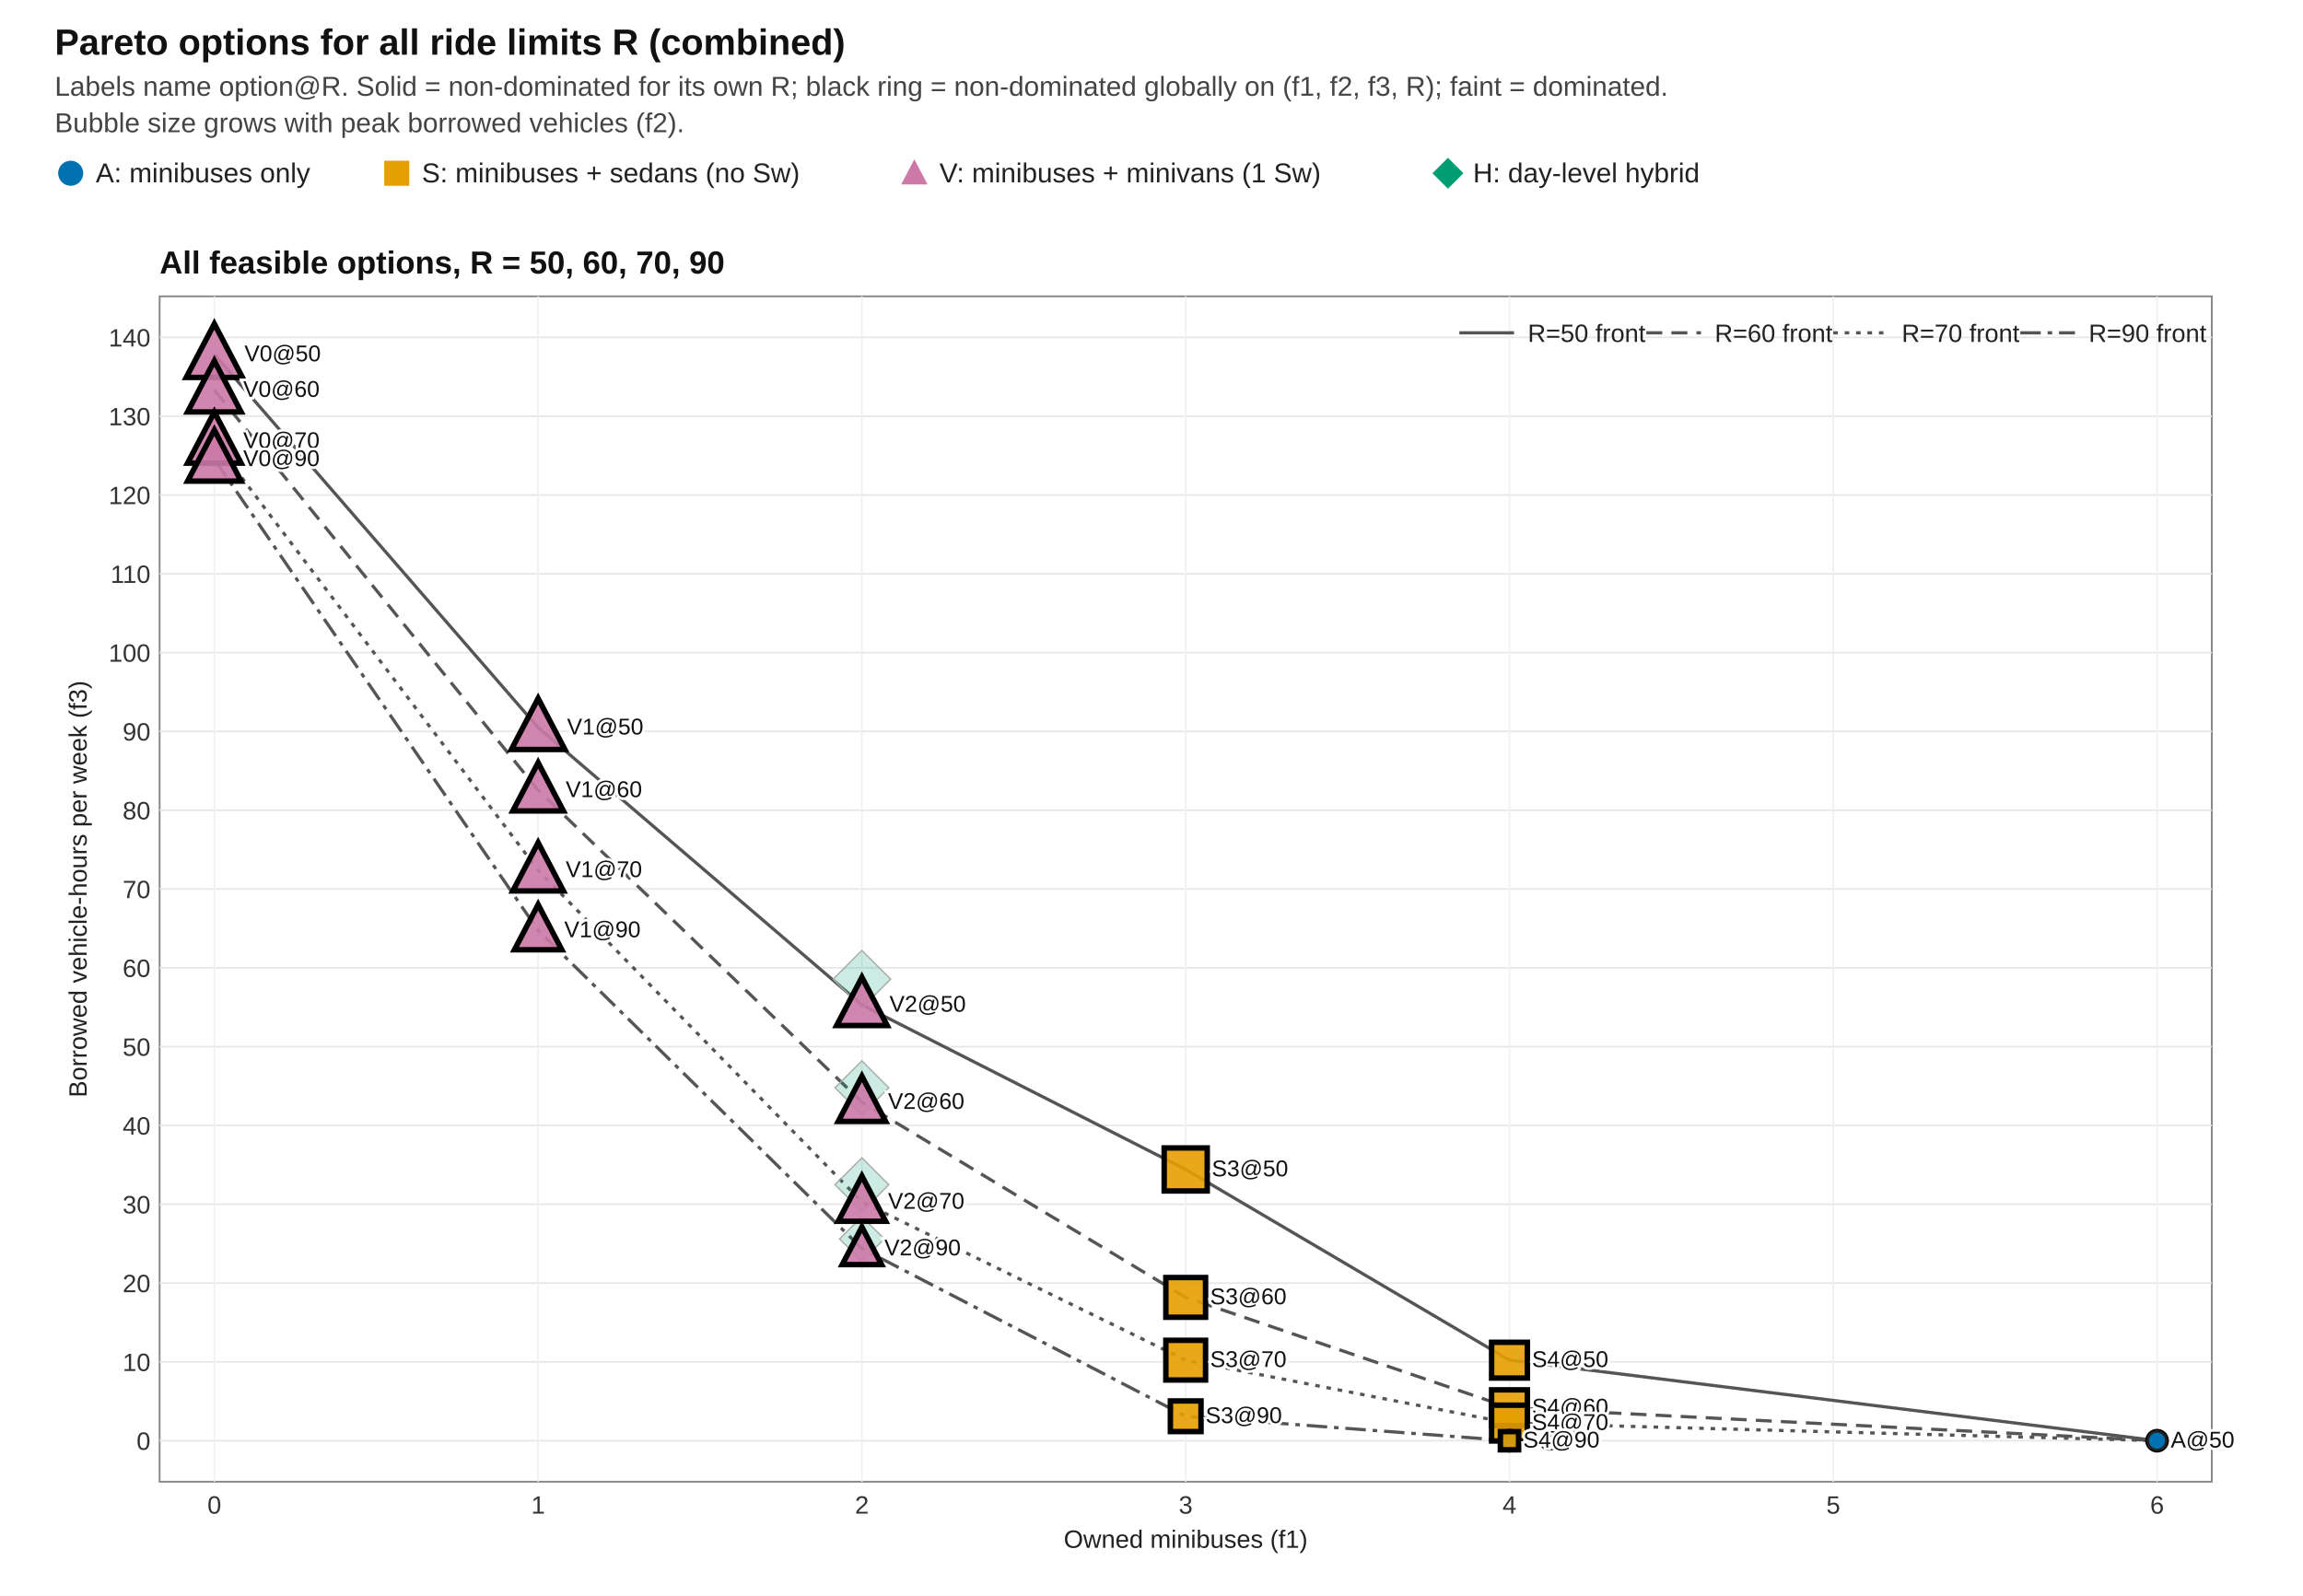
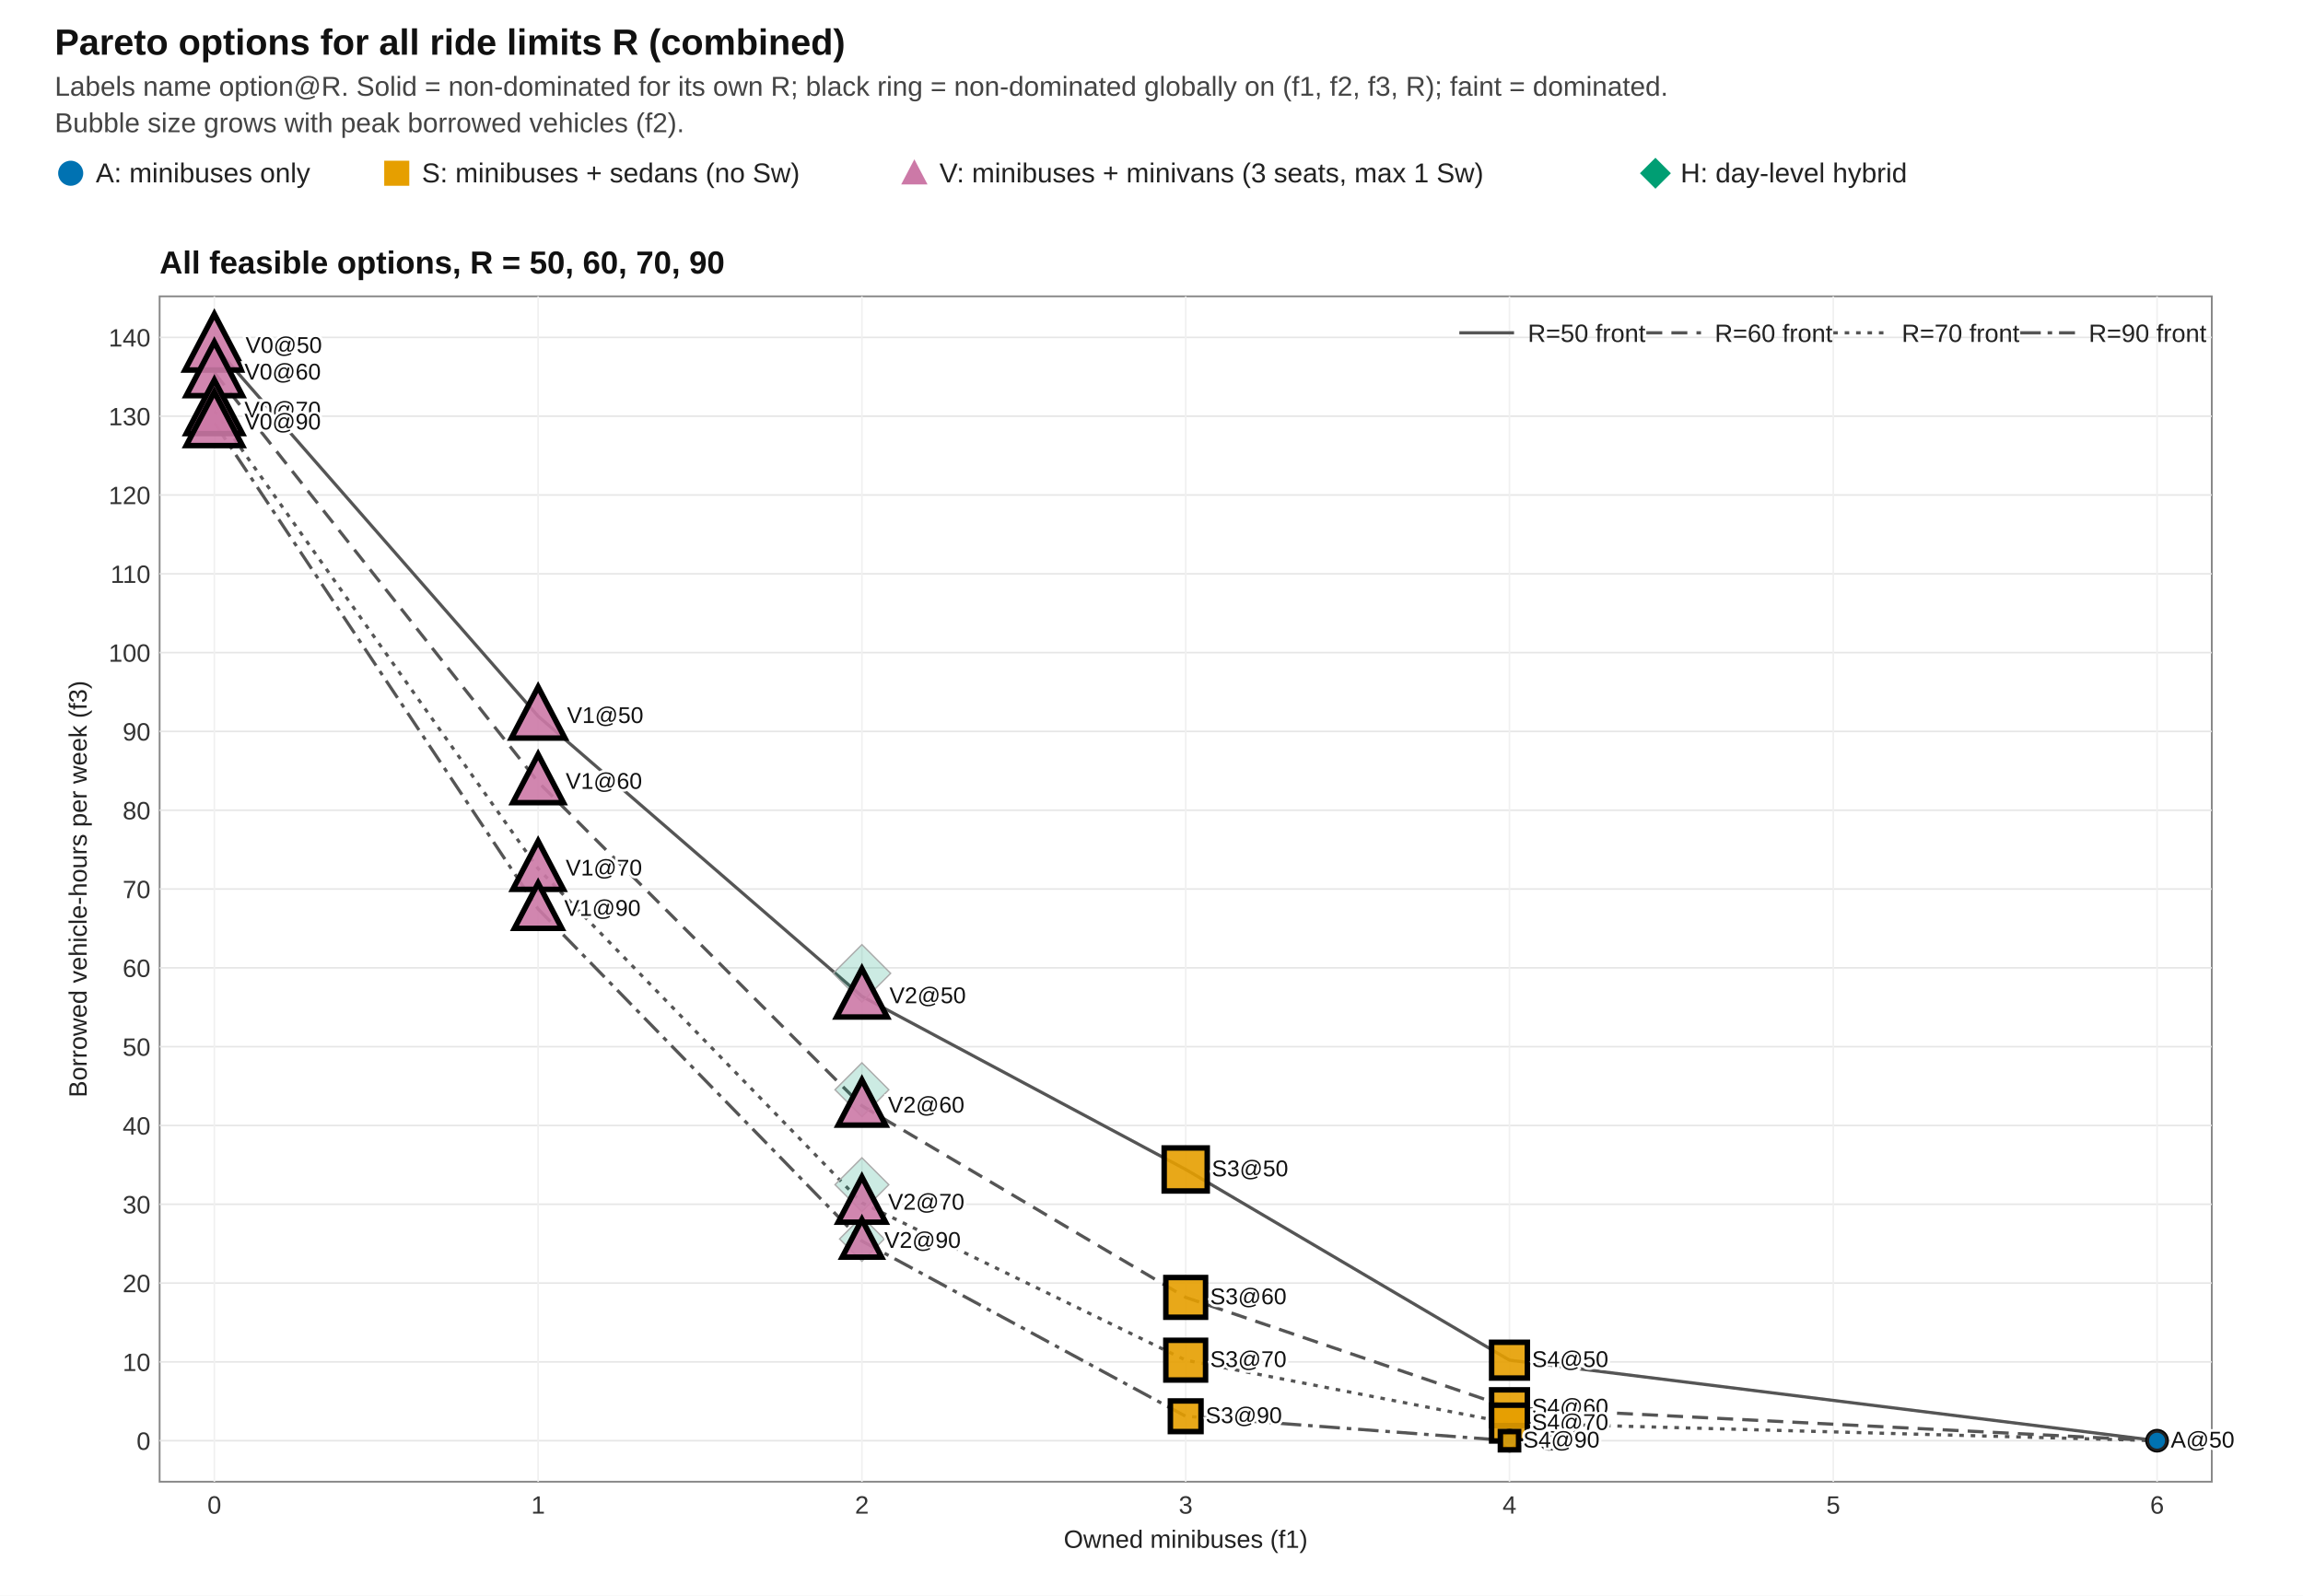
<svg xmlns="http://www.w3.org/2000/svg" viewBox="0 0 1010 700" width="1010" height="700" font-family="Arial, Helvetica, sans-serif">
  <rect width="100%" height="100%" fill="#ffffff" />
  <text x="24" y="24" font-size="16" font-weight="bold" fill="#111">Pareto options for all ride limits R (combined)</text>
  <text x="24" y="42" font-size="12" fill="#444">Labels name option@R. Solid = non-dominated for its own R; black ring = non-dominated globally on (f1, f2, f3, R); faint = dominated.</text>
  <text x="24" y="58" font-size="12" fill="#444">Bubble size grows with peak borrowed vehicles (f2).</text>
  <circle cx="31" cy="76" r="6" fill="#0072B2" fill-opacity="1" stroke="#fff" stroke-width="1" />
  <text x="42" y="80" font-size="12" fill="#222">A: minibuses only</text>
  <rect x="168" y="70" width="12" height="12" fill="#E69F00" fill-opacity="1" stroke="#fff" stroke-width="1" />
  <text x="185" y="80" font-size="12" fill="#222">S: minibuses + sedans (no Sw)</text>
  <polygon points="401,68.8 394.4,81.4 407.6,81.4" fill="#CC79A7" fill-opacity="1" stroke="#fff" stroke-width="1" />
-   <text x="412" y="80" font-size="12" fill="#222">V: minibuses + minivans (1 Sw)</text>
-   <polygon points="635,68.5 642.5,76 635,83.5 627.5,76" fill="#009E73" fill-opacity="1" stroke="#fff" stroke-width="1" />
-   <text x="646" y="80" font-size="12" fill="#222">H: day-level hybrid</text>
+   <text x="412" y="80" font-size="12" fill="#222">V: minibuses + minivans (3 seats, max 1 Sw)</text>
+   <polygon points="726,68.5 733.5,76 726,83.5 718.5,76" fill="#009E73" fill-opacity="1" stroke="#fff" stroke-width="1" />
+   <text x="737" y="80" font-size="12" fill="#222">H: day-level hybrid</text>
  <text x="70" y="120" font-size="14" font-weight="bold" fill="#111">All feasible options, R = 50, 60, 70, 90</text>
  <rect x="70" y="130" width="900" height="520" fill="#fff" stroke="#888" stroke-width="0.8" />
  <line x1="70" y1="632" x2="970" y2="632" stroke="#e6e6e6" stroke-width="0.7" />
  <text x="66" y="636" font-size="11" text-anchor="end" fill="#333">0</text>
  <line x1="70" y1="597.429" x2="970" y2="597.429" stroke="#e6e6e6" stroke-width="0.7" />
  <text x="66" y="601.429" font-size="11" text-anchor="end" fill="#333">10</text>
  <line x1="70" y1="562.857" x2="970" y2="562.857" stroke="#e6e6e6" stroke-width="0.7" />
  <text x="66" y="566.857" font-size="11" text-anchor="end" fill="#333">20</text>
  <line x1="70" y1="528.286" x2="970" y2="528.286" stroke="#e6e6e6" stroke-width="0.7" />
  <text x="66" y="532.286" font-size="11" text-anchor="end" fill="#333">30</text>
  <line x1="70" y1="493.714" x2="970" y2="493.714" stroke="#e6e6e6" stroke-width="0.7" />
  <text x="66" y="497.714" font-size="11" text-anchor="end" fill="#333">40</text>
  <line x1="70" y1="459.143" x2="970" y2="459.143" stroke="#e6e6e6" stroke-width="0.7" />
  <text x="66" y="463.143" font-size="11" text-anchor="end" fill="#333">50</text>
  <line x1="70" y1="424.571" x2="970" y2="424.571" stroke="#e6e6e6" stroke-width="0.7" />
  <text x="66" y="428.571" font-size="11" text-anchor="end" fill="#333">60</text>
  <line x1="70" y1="390" x2="970" y2="390" stroke="#e6e6e6" stroke-width="0.7" />
  <text x="66" y="394" font-size="11" text-anchor="end" fill="#333">70</text>
  <line x1="70" y1="355.429" x2="970" y2="355.429" stroke="#e6e6e6" stroke-width="0.7" />
  <text x="66" y="359.429" font-size="11" text-anchor="end" fill="#333">80</text>
  <line x1="70" y1="320.857" x2="970" y2="320.857" stroke="#e6e6e6" stroke-width="0.7" />
  <text x="66" y="324.857" font-size="11" text-anchor="end" fill="#333">90</text>
  <line x1="70" y1="286.286" x2="970" y2="286.286" stroke="#e6e6e6" stroke-width="0.7" />
  <text x="66" y="290.286" font-size="11" text-anchor="end" fill="#333">100</text>
  <line x1="70" y1="251.714" x2="970" y2="251.714" stroke="#e6e6e6" stroke-width="0.7" />
  <text x="66" y="255.714" font-size="11" text-anchor="end" fill="#333">110</text>
  <line x1="70" y1="217.143" x2="970" y2="217.143" stroke="#e6e6e6" stroke-width="0.7" />
  <text x="66" y="221.143" font-size="11" text-anchor="end" fill="#333">120</text>
  <line x1="70" y1="182.571" x2="970" y2="182.571" stroke="#e6e6e6" stroke-width="0.7" />
  <text x="66" y="186.571" font-size="11" text-anchor="end" fill="#333">130</text>
  <line x1="70" y1="148" x2="970" y2="148" stroke="#e6e6e6" stroke-width="0.7" />
  <text x="66" y="152" font-size="11" text-anchor="end" fill="#333">140</text>
  <line x1="94" y1="130" x2="94" y2="650" stroke="#f0f0f0" stroke-width="0.7" />
  <text x="94" y="664" font-size="11" text-anchor="middle" fill="#333">0</text>
  <line x1="236" y1="130" x2="236" y2="650" stroke="#f0f0f0" stroke-width="0.7" />
  <text x="236" y="664" font-size="11" text-anchor="middle" fill="#333">1</text>
  <line x1="378" y1="130" x2="378" y2="650" stroke="#f0f0f0" stroke-width="0.7" />
  <text x="378" y="664" font-size="11" text-anchor="middle" fill="#333">2</text>
  <line x1="520" y1="130" x2="520" y2="650" stroke="#f0f0f0" stroke-width="0.7" />
  <text x="520" y="664" font-size="11" text-anchor="middle" fill="#333">3</text>
  <line x1="662" y1="130" x2="662" y2="650" stroke="#f0f0f0" stroke-width="0.7" />
  <text x="662" y="664" font-size="11" text-anchor="middle" fill="#333">4</text>
  <line x1="804" y1="130" x2="804" y2="650" stroke="#f0f0f0" stroke-width="0.7" />
  <text x="804" y="664" font-size="11" text-anchor="middle" fill="#333">5</text>
  <line x1="946" y1="130" x2="946" y2="650" stroke="#f0f0f0" stroke-width="0.7" />
  <text x="946" y="664" font-size="11" text-anchor="middle" fill="#333">6</text>
  <text x="520" y="679" font-size="11" text-anchor="middle" fill="#222">Owned minibuses (f1)</text>
  <text transform="rotate(-90 38 390)" x="38" y="390" font-size="11" text-anchor="middle" fill="#222">Borrowed vehicle-hours per week (f3)</text>
-   <polyline points="94,155.49 236,319.186 378,440.82 520,513.017 662,596.68 946,632" fill="none" stroke="#555" stroke-width="1.4" stroke-dasharray="none" />
-   <polyline points="94,171.105 236,346.67 378,483.458 520,569.138 662,617.538 946,632" fill="none" stroke="#555" stroke-width="1.4" stroke-dasharray="7 4" />
-   <polyline points="94,193.577 236,381.76 378,527.249 520,596.68 662,624.279 946,632" fill="none" stroke="#555" stroke-width="1.4" stroke-dasharray="2 3" />
-   <polyline points="94,201.47 236,408.15 378,547.703 520,621.283 662,632 662,632" fill="none" stroke="#555" stroke-width="1.4" stroke-dasharray="9 3 2 3" />
+   <polyline points="94,151.803 236,314.173 378,437.075 520,513.017 662,596.68 946,632" fill="none" stroke="#555" stroke-width="1.4" stroke-dasharray="none" />
+   <polyline points="94,163.5 236,343.04 378,485.071 520,569.138 662,617.538 946,632" fill="none" stroke="#555" stroke-width="1.4" stroke-dasharray="7 4" />
+   <polyline points="94,180.151 236,381.069 378,527.652 520,596.68 662,624.279 946,632" fill="none" stroke="#555" stroke-width="1.4" stroke-dasharray="2 3" />
+   <polyline points="94,185.395 236,398.758 378,544.419 520,621.283 662,632 662,632" fill="none" stroke="#555" stroke-width="1.4" stroke-dasharray="9 3 2 3" />
  <line x1="640" y1="146" x2="664" y2="146" stroke="#555" stroke-width="1.4" stroke-dasharray="none" />
  <text x="670" y="150" font-size="11" fill="#222">R=50 front</text>
  <line x1="722" y1="146" x2="746" y2="146" stroke="#555" stroke-width="1.4" stroke-dasharray="7 4" />
  <text x="752" y="150" font-size="11" fill="#222">R=60 front</text>
  <line x1="804" y1="146" x2="828" y2="146" stroke="#555" stroke-width="1.4" stroke-dasharray="2 3" />
  <text x="834" y="150" font-size="11" fill="#222">R=70 front</text>
  <line x1="886" y1="146" x2="910" y2="146" stroke="#555" stroke-width="1.4" stroke-dasharray="9 3 2 3" />
  <text x="916" y="150" font-size="11" fill="#222">R=90 front</text>
-   <polygon points="378,416.924 390.603,429.527 378,442.129 365.397,429.527" fill="#009E73" fill-opacity="0.2" stroke="#aaa" stroke-width="0.6" />
-   <polygon points="378,465.378 389.8,477.178 378,488.978 366.2,477.178" fill="#009E73" fill-opacity="0.2" stroke="#aaa" stroke-width="0.6" />
+   <polygon points="378,414.389 390.603,426.991 378,439.594 365.397,426.991" fill="#009E73" fill-opacity="0.2" stroke="#aaa" stroke-width="0.6" />
+   <polygon points="378,466.242 389.8,478.042 378,489.842 366.2,478.042" fill="#009E73" fill-opacity="0.2" stroke="#aaa" stroke-width="0.6" />
  <polygon points="378,507.9 389.8,519.7 378,531.5 366.2,519.7" fill="#009E73" fill-opacity="0.2" stroke="#aaa" stroke-width="0.6" />
  <polygon points="378,533.689 387.808,543.497 378,553.305 368.192,543.497" fill="#009E73" fill-opacity="0.2" stroke="#aaa" stroke-width="0.6" />
-   <polygon points="94,142.055 81.684,165.567 106.316,165.567" fill="#CC79A7" fill-opacity="0.9" stroke="#000" stroke-width="2.4" />
-   <text x="107.196" y="158.49" font-size="10" fill="#111" stroke="#fff" stroke-width="2.4" paint-order="stroke">V0@50</text>
-   <polygon points="236,306.391 224.271,328.783 247.729,328.783" fill="#CC79A7" fill-opacity="0.9" stroke="#000" stroke-width="2.4" />
-   <text x="248.663" y="322.186" font-size="10" fill="#111" stroke="#fff" stroke-width="2.4" paint-order="stroke">V1@50</text>
-   <polygon points="94,158.31 82.271,180.702 105.729,180.702" fill="#CC79A7" fill-opacity="0.9" stroke="#000" stroke-width="2.4" />
-   <text x="106.663" y="174.105" font-size="10" fill="#111" stroke="#fff" stroke-width="2.4" paint-order="stroke">V0@60</text>
-   <polygon points="94,180.782 82.271,203.173 105.729,203.173" fill="#CC79A7" fill-opacity="0.9" stroke="#000" stroke-width="2.4" />
-   <text x="106.663" y="196.577" font-size="10" fill="#111" stroke="#fff" stroke-width="2.4" paint-order="stroke">V0@70</text>
-   <polygon points="94,188.675 82.271,211.067 105.729,211.067" fill="#CC79A7" fill-opacity="0.9" stroke="#000" stroke-width="2.4" />
-   <text x="106.663" y="204.47" font-size="10" fill="#111" stroke="#fff" stroke-width="2.4" paint-order="stroke">V0@90</text>
-   <polygon points="378,428.721 366.91,449.894 389.09,449.894" fill="#CC79A7" fill-opacity="0.9" stroke="#000" stroke-width="2.4" />
-   <text x="390.082" y="443.82" font-size="10" fill="#111" stroke="#fff" stroke-width="2.4" paint-order="stroke">V2@50</text>
-   <polygon points="236,334.572 224.91,355.744 247.09,355.744" fill="#CC79A7" fill-opacity="0.9" stroke="#000" stroke-width="2.4" />
-   <text x="248.082" y="349.67" font-size="10" fill="#111" stroke="#fff" stroke-width="2.4" paint-order="stroke">V1@60</text>
-   <polygon points="236,369.662 224.91,390.834 247.09,390.834" fill="#CC79A7" fill-opacity="0.9" stroke="#000" stroke-width="2.4" />
-   <text x="248.082" y="384.76" font-size="10" fill="#111" stroke="#fff" stroke-width="2.4" paint-order="stroke">V1@70</text>
+   <polygon points="94,137.771 81.137,162.327 106.863,162.327" fill="#CC79A7" fill-opacity="0.9" stroke="#000" stroke-width="2.4" />
+   <text x="107.693" y="154.803" font-size="10" fill="#111" stroke="#fff" stroke-width="2.4" paint-order="stroke">V0@50</text>
+   <polygon points="94,150.064 81.684,173.576 106.316,173.576" fill="#CC79A7" fill-opacity="0.9" stroke="#000" stroke-width="2.4" />
+   <text x="107.196" y="166.5" font-size="10" fill="#111" stroke="#fff" stroke-width="2.4" paint-order="stroke">V0@60</text>
+   <polygon points="94,166.716 81.684,190.228 106.316,190.228" fill="#CC79A7" fill-opacity="0.9" stroke="#000" stroke-width="2.4" />
+   <text x="107.196" y="183.151" font-size="10" fill="#111" stroke="#fff" stroke-width="2.4" paint-order="stroke">V0@70</text>
+   <polygon points="94,171.959 81.684,195.472 106.316,195.472" fill="#CC79A7" fill-opacity="0.9" stroke="#000" stroke-width="2.4" />
+   <text x="107.196" y="188.395" font-size="10" fill="#111" stroke="#fff" stroke-width="2.4" paint-order="stroke">V0@90</text>
+   <polygon points="236,301.378 224.271,323.77 247.729,323.77" fill="#CC79A7" fill-opacity="0.9" stroke="#000" stroke-width="2.4" />
+   <text x="248.663" y="317.173" font-size="10" fill="#111" stroke="#fff" stroke-width="2.4" paint-order="stroke">V1@50</text>
+   <polygon points="378,424.976 366.91,446.149 389.09,446.149" fill="#CC79A7" fill-opacity="0.9" stroke="#000" stroke-width="2.4" />
+   <text x="390.082" y="440.075" font-size="10" fill="#111" stroke="#fff" stroke-width="2.4" paint-order="stroke">V2@50</text>
+   <polygon points="236,330.942 224.91,352.114 247.09,352.114" fill="#CC79A7" fill-opacity="0.9" stroke="#000" stroke-width="2.4" />
+   <text x="248.082" y="346.04" font-size="10" fill="#111" stroke="#fff" stroke-width="2.4" paint-order="stroke">V1@60</text>
+   <polygon points="236,368.971 224.91,390.143 247.09,390.143" fill="#CC79A7" fill-opacity="0.9" stroke="#000" stroke-width="2.4" />
+   <text x="248.082" y="384.069" font-size="10" fill="#111" stroke="#fff" stroke-width="2.4" paint-order="stroke">V1@70</text>
  <rect x="510.56" y="503.577" width="18.88" height="18.88" fill="#E69F00" fill-opacity="0.9" stroke="#000" stroke-width="2.4" />
  <text x="531.44" y="516.017" font-size="10" fill="#111" stroke="#fff" stroke-width="2.4" paint-order="stroke">S3@50</text>
-   <polygon points="378,472.13 367.616,491.954 388.384,491.954" fill="#CC79A7" fill-opacity="0.9" stroke="#000" stroke-width="2.4" />
-   <text x="389.44" y="486.458" font-size="10" fill="#111" stroke="#fff" stroke-width="2.4" paint-order="stroke">V2@60</text>
-   <polygon points="378,515.921 367.616,535.745 388.384,535.745" fill="#CC79A7" fill-opacity="0.9" stroke="#000" stroke-width="2.4" />
-   <text x="389.44" y="530.249" font-size="10" fill="#111" stroke="#fff" stroke-width="2.4" paint-order="stroke">V2@70</text>
-   <polygon points="236,396.822 225.616,416.646 246.384,416.646" fill="#CC79A7" fill-opacity="0.9" stroke="#000" stroke-width="2.4" />
-   <text x="247.44" y="411.15" font-size="10" fill="#111" stroke="#fff" stroke-width="2.4" paint-order="stroke">V1@90</text>
+   <polygon points="378,473.743 367.616,493.567 388.384,493.567" fill="#CC79A7" fill-opacity="0.9" stroke="#000" stroke-width="2.4" />
+   <text x="389.44" y="488.071" font-size="10" fill="#111" stroke="#fff" stroke-width="2.4" paint-order="stroke">V2@60</text>
+   <polygon points="378,516.324 367.616,536.148 388.384,536.148" fill="#CC79A7" fill-opacity="0.9" stroke="#000" stroke-width="2.4" />
+   <text x="389.44" y="530.652" font-size="10" fill="#111" stroke="#fff" stroke-width="2.4" paint-order="stroke">V2@70</text>
+   <polygon points="236,387.43 225.616,407.254 246.384,407.254" fill="#CC79A7" fill-opacity="0.9" stroke="#000" stroke-width="2.4" />
+   <text x="247.44" y="401.758" font-size="10" fill="#111" stroke="#fff" stroke-width="2.4" paint-order="stroke">V1@90</text>
  <rect x="511.289" y="560.426" width="17.422" height="17.422" fill="#E69F00" fill-opacity="0.9" stroke="#000" stroke-width="2.4" />
  <text x="530.711" y="572.138" font-size="10" fill="#111" stroke="#fff" stroke-width="2.4" paint-order="stroke">S3@60</text>
  <rect x="511.289" y="587.968" width="17.422" height="17.422" fill="#E69F00" fill-opacity="0.9" stroke="#000" stroke-width="2.4" />
  <text x="530.711" y="599.68" font-size="10" fill="#111" stroke="#fff" stroke-width="2.4" paint-order="stroke">S3@70</text>
  <rect x="654.153" y="588.833" width="15.693" height="15.693" fill="#E69F00" fill-opacity="0.9" stroke="#000" stroke-width="2.4" />
  <text x="671.847" y="599.68" font-size="10" fill="#111" stroke="#fff" stroke-width="2.4" paint-order="stroke">S4@50</text>
  <rect x="654.153" y="609.691" width="15.693" height="15.693" fill="#E69F00" fill-opacity="0.9" stroke="#000" stroke-width="2.4" />
  <text x="671.847" y="620.538" font-size="10" fill="#111" stroke="#fff" stroke-width="2.4" paint-order="stroke">S4@60</text>
  <rect x="654.153" y="616.432" width="15.693" height="15.693" fill="#E69F00" fill-opacity="0.9" stroke="#000" stroke-width="2.4" />
  <text x="671.847" y="627.279" font-size="10" fill="#111" stroke="#fff" stroke-width="2.4" paint-order="stroke">S4@70</text>
-   <polygon points="378,538.287 369.369,554.765 386.631,554.765" fill="#CC79A7" fill-opacity="0.9" stroke="#000" stroke-width="2.4" />
-   <text x="387.847" y="550.703" font-size="10" fill="#111" stroke="#fff" stroke-width="2.4" paint-order="stroke">V2@90</text>
+   <polygon points="378,535.003 369.369,551.481 386.631,551.481" fill="#CC79A7" fill-opacity="0.9" stroke="#000" stroke-width="2.4" />
+   <text x="387.847" y="547.419" font-size="10" fill="#111" stroke="#fff" stroke-width="2.4" paint-order="stroke">V2@90</text>
  <rect x="513.28" y="614.563" width="13.44" height="13.44" fill="#E69F00" fill-opacity="0.9" stroke="#000" stroke-width="2.4" />
  <text x="528.72" y="624.283" font-size="10" fill="#111" stroke="#fff" stroke-width="2.4" paint-order="stroke">S3@90</text>
  <circle cx="946" cy="632" r="4" fill="#0072B2" fill-opacity="0.9" stroke="#000" stroke-width="2.4" />
  <text x="952" y="635" font-size="10" fill="#111" stroke="#fff" stroke-width="2.4" paint-order="stroke">A@50</text>
  <circle cx="946" cy="632" r="4" fill="#0072B2" fill-opacity="0.9" stroke="#222" stroke-width="1" />
  <circle cx="946" cy="632" r="4" fill="#0072B2" fill-opacity="0.9" stroke="#222" stroke-width="1" />
  <circle cx="662" cy="632" r="4" fill="#0072B2" fill-opacity="0.9" stroke="#000" stroke-width="2.4" />
  <text x="668" y="635" font-size="10" fill="#111" stroke="#fff" stroke-width="2.4" paint-order="stroke">A@90</text>
  <rect x="658" y="628" width="8" height="8" fill="#E69F00" fill-opacity="0.9" stroke="#000" stroke-width="2.4" />
  <text x="668" y="635" font-size="10" fill="#111" stroke="#fff" stroke-width="2.4" paint-order="stroke">S4@90</text>
</svg>
